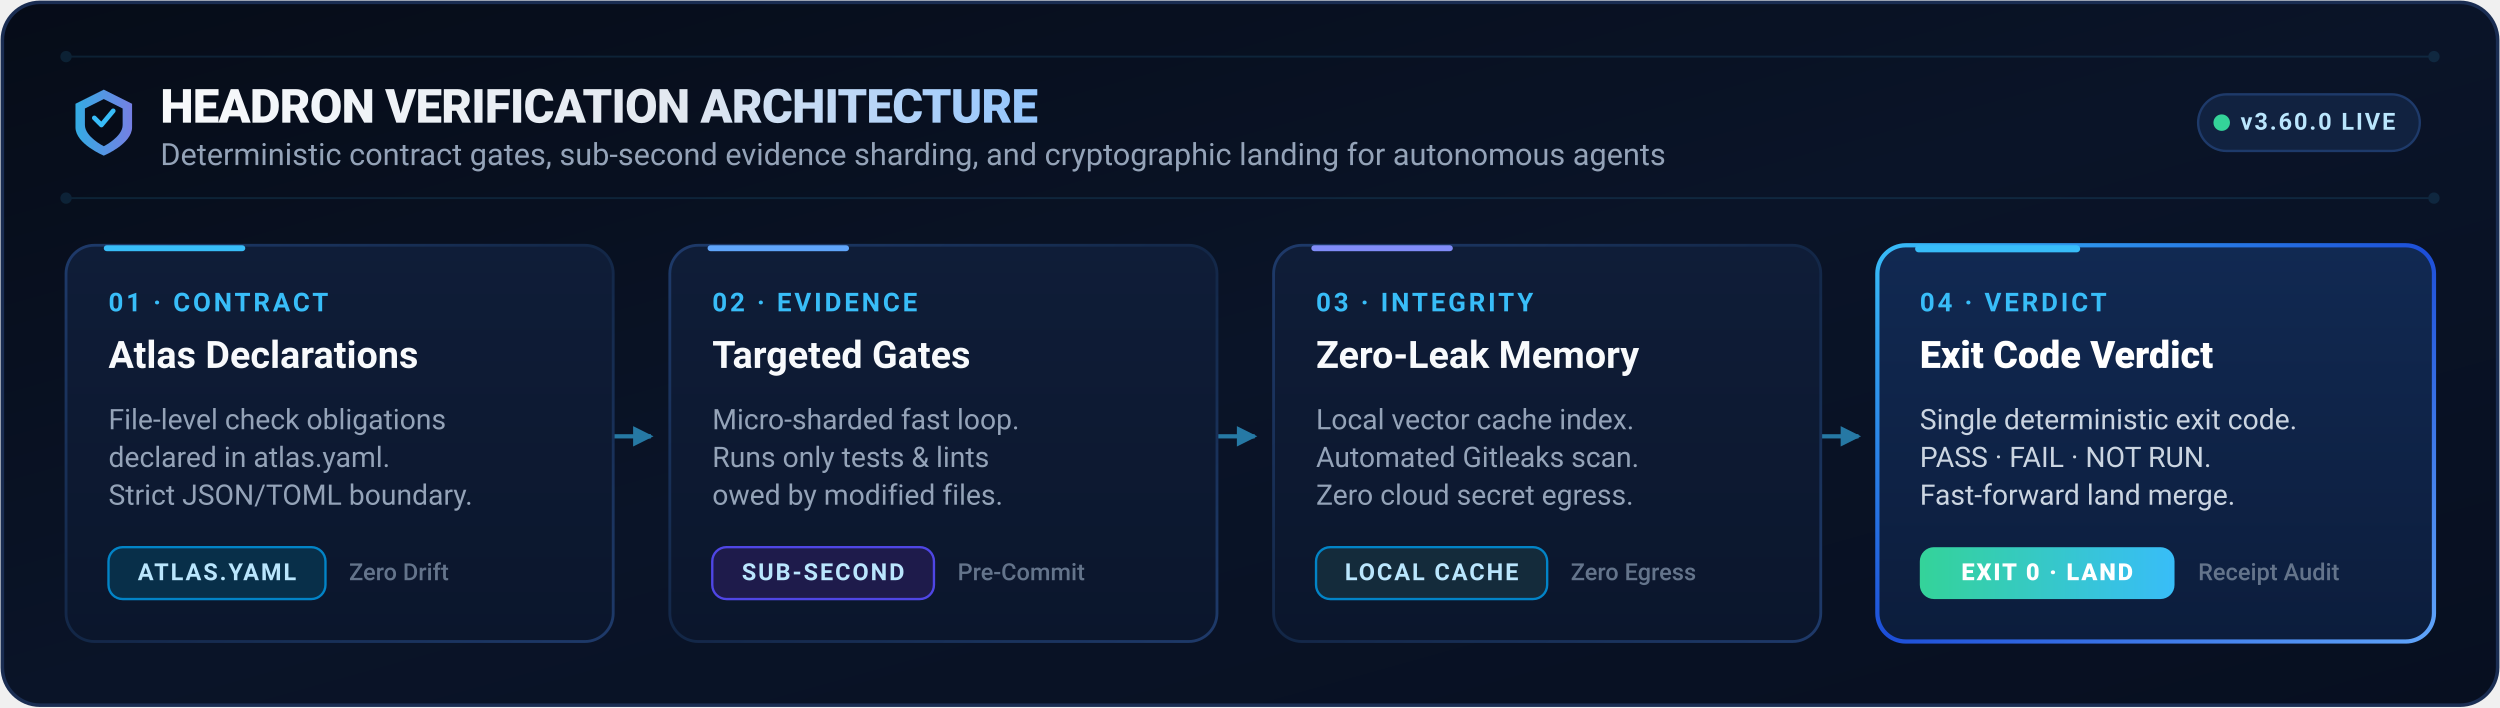
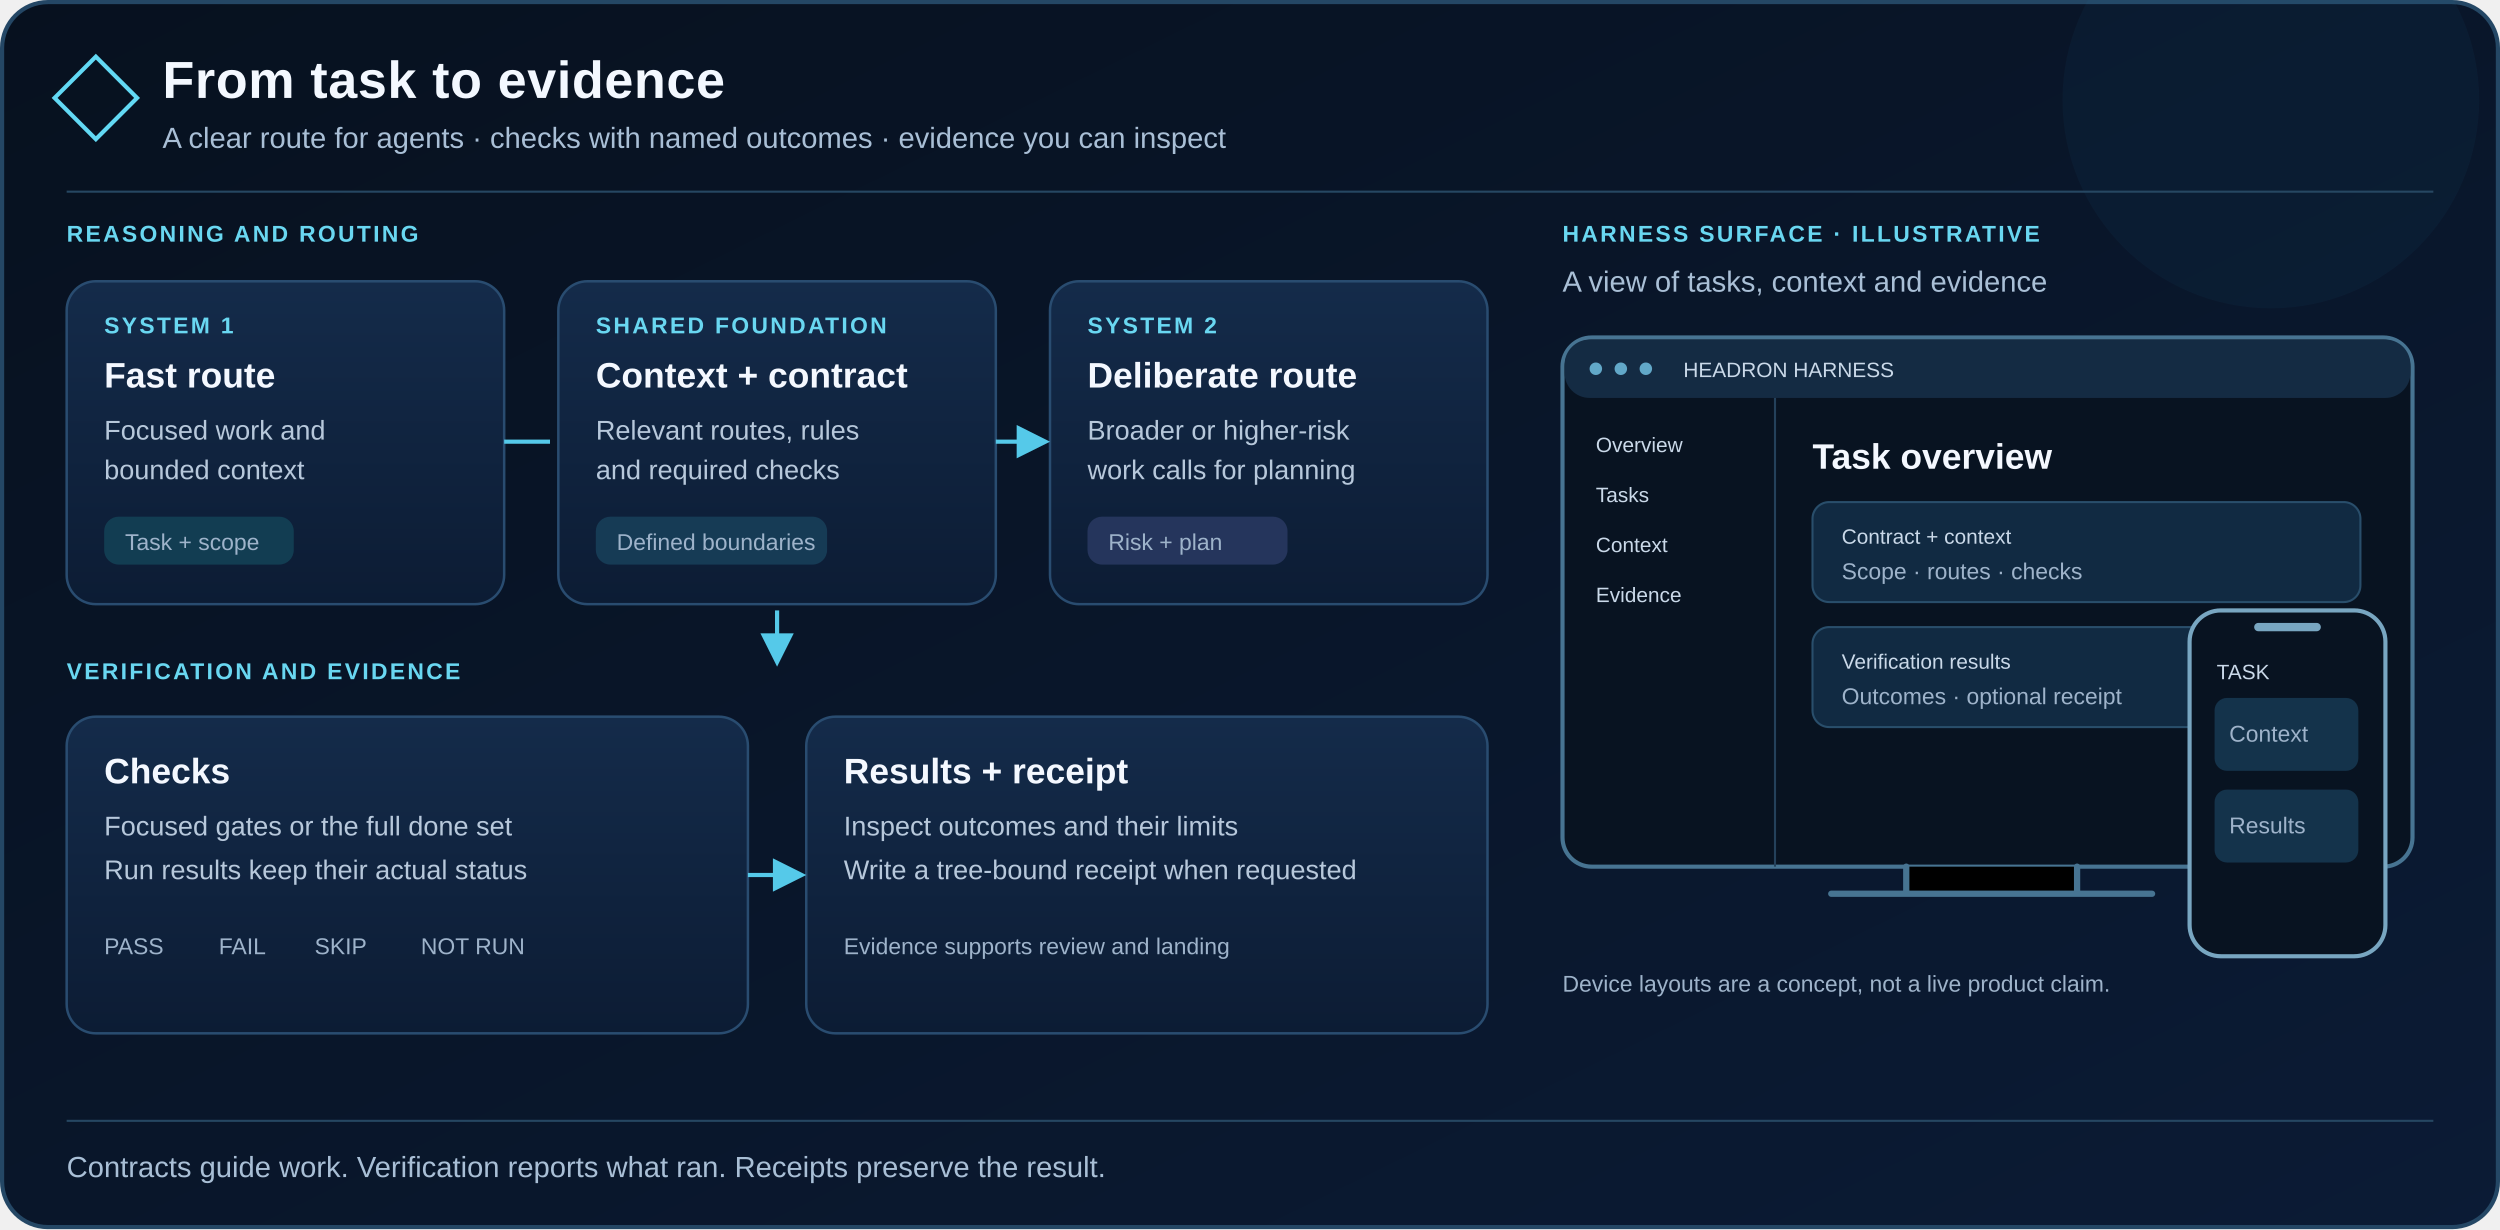
- <svg xmlns="http://www.w3.org/2000/svg" width="1060" height="300" viewBox="0 0 1060 300" fill="none" role="img" aria-labelledby="title desc">
+ <svg xmlns="http://www.w3.org/2000/svg" width="1200" height="590" viewBox="0 0 1200 590" role="img" aria-labelledby="title desc">
  <defs>
-     <linearGradient id="bgGrad" x1="0%" y1="0%" x2="100%" y2="100%">
-       <stop offset="0%" stop-color="#060c18" />
-       <stop offset="50%" stop-color="#0a1428" />
-       <stop offset="100%" stop-color="#070f20" />
+     <linearGradient id="bg" x2="1" y2="1">
+       <stop stop-color="#07111f" />
+       <stop offset="1" stop-color="#0b1b35" />
    </linearGradient>
-     <linearGradient id="cardGrad" x1="0%" y1="0%" x2="0%" y2="100%">
-       <stop offset="0%" stop-color="#0f1d38" />
-       <stop offset="100%" stop-color="#0b162c" />
+     <linearGradient id="card" x2="0" y2="1">
+       <stop stop-color="#142b4a" />
+       <stop offset="1" stop-color="#0c1c34" />
    </linearGradient>
-     <linearGradient id="verdictGrad" x1="0%" y1="0%" x2="0%" y2="100%">
-       <stop offset="0%" stop-color="#112952" />
-       <stop offset="100%" stop-color="#0c1d3c" />
+     <linearGradient id="glow">
+       <stop stop-color="#39d7f0" />
+       <stop offset="1" stop-color="#7796ff" />
    </linearGradient>
-     <linearGradient id="borderGrad" x1="0%" y1="0%" x2="100%" y2="100%">
-       <stop offset="0%" stop-color="#1e3a6a" />
-       <stop offset="50%" stop-color="#132747" />
-       <stop offset="100%" stop-color="#1e3a6a" />
-     </linearGradient>
-     <linearGradient id="verdictBorder" x1="0%" y1="0%" x2="100%" y2="100%">
-       <stop offset="0%" stop-color="#38bdf8" />
-       <stop offset="50%" stop-color="#1d4ed8" />
-       <stop offset="100%" stop-color="#60a5fa" />
-     </linearGradient>
-     <linearGradient id="cyanAccent" x1="0%" y1="0%" x2="100%" y2="0%">
-       <stop offset="0%" stop-color="#38bdf8" />
-       <stop offset="100%" stop-color="#818cf8" />
-     </linearGradient>
-     <linearGradient id="emeraldAccent" x1="0%" y1="0%" x2="100%" y2="0%">
-       <stop offset="0%" stop-color="#34d399" />
-       <stop offset="100%" stop-color="#38bdf8" />
-     </linearGradient>
-     <linearGradient id="headerGrad" x1="0%" y1="0%" x2="100%" y2="0%">
-       <stop offset="0%" stop-color="#f8fafc" />
-       <stop offset="60%" stop-color="#e2e8f0" />
-       <stop offset="100%" stop-color="#93c5fd" />
-     </linearGradient>
-     <filter id="glowCyan" x="-20%" y="-20%" width="140%" height="140%">
-       <feGaussianBlur stdDeviation="4" result="blur" />
-       <feComposite in="SourceGraphic" in2="blur" operator="over" />
-     </filter>
-     <marker id="arrowHead" viewBox="0 0 10 10" refX="7" refY="5" markerWidth="6" markerHeight="6" orient="auto">
-       <path d="M0,1 L8,5 L0,9 z" fill="#38bdf8" />
+     <marker id="arrow" markerWidth="8" markerHeight="8" refX="6" refY="4" orient="auto">
+       <path d="M0 0 8 4 0 8Z" fill="#55c9e9" />
    </marker>
+     <style>
+       text{font-family:-apple-system,BlinkMacSystemFont,'Segoe UI',Arial,sans-serif} .title{fill:#f3f8ff;font-size:25px;font-weight:700;letter-spacing:.3px} .sub{fill:#a9bfd6;font-size:14px} .tag{fill:#69d7f1;font-size:11px;font-weight:700;letter-spacing:1.1px} .heading{fill:#f4f8ff;font-size:17px;font-weight:700} .body{fill:#b7c8db;font-size:13px} .small{fill:#9eb3ca;font-size:11px} .ui{fill:#cad9e9;font-size:10px} .card{fill:url(#card);stroke:#294c70;stroke-width:1.2}
+     </style>
  </defs>
-   <style>
-     .font-sans { font-family: -apple-system, BlinkMacSystemFont, "Segoe UI", Roboto, "Helvetica Neue", Arial, sans-serif; }
-     .header-title { font-size: 20px; font-weight: 800; letter-spacing: -0.3px; fill: url(#headerGrad); }
-     .header-sub { font-size: 13px; font-weight: 400; fill: #94a3b8; }
-     .step-tag { font-size: 11px; font-weight: 700; letter-spacing: 1.2px; fill: #38bdf8; }
-     .node-title { font-size: 16px; font-weight: 700; fill: #f8fafc; }
-     .node-desc { font-size: 12px; font-weight: 400; fill: #94a3b8; line-height: 1.4; }
-     .pill-label { font-size: 10px; font-weight: 700; letter-spacing: 0.8px; fill: #bae6fd; }
-     .verdict-title { font-size: 16px; font-weight: 800; fill: #ffffff; }
-     .verdict-pill-label { font-size: 10px; font-weight: 800; letter-spacing: 0.8px; fill: #ffffff; }
-     .tech-badge { font-size: 10px; font-weight: 500; fill: #64748b; }
-   </style>
-   <rect x="1" y="1" width="1058" height="298" rx="16" fill="url(#bgGrad)" stroke="#1a2d52" stroke-width="1.5" />
-   <g opacity="0.12" stroke="#38bdf8" stroke-width="0.8">
-     <line x1="28" y1="24" x2="1032" y2="24" />
-     <line x1="28" y1="84" x2="1032" y2="84" />
-     <circle cx="28" cy="24" r="2" fill="#38bdf8" />
-     <circle cx="1032" cy="24" r="2" fill="#38bdf8" />
-     <circle cx="28" cy="84" r="2" fill="#38bdf8" />
-     <circle cx="1032" cy="84" r="2" fill="#38bdf8" />
+   <rect x="1" y="1" width="1198" height="588" rx="22" fill="url(#bg)" stroke="#244765" stroke-width="2" />
+   <circle cx="1090" cy="48" r="100" fill="#1f7dab" opacity=".06" />
+   <path d="M32 33h28v28H32z" fill="none" stroke="#62d9f4" stroke-width="2" transform="rotate(45 46 47)" />
+   <text class="title" x="78" y="47">From task to evidence</text>
+   <text class="sub" x="78" y="71">A clear route for agents · checks with named outcomes · evidence you can inspect</text>
+   <path d="M32 92H1168" stroke="#264762" />
+   <g transform="translate(32 116)">
+     <text class="tag" x="0" y="0">REASONING AND ROUTING</text>
+     <rect class="card" x="0" y="19" width="210" height="155" rx="14" />
+     <text class="tag" x="18" y="44">SYSTEM 1</text>
+     <text class="heading" x="18" y="70">Fast route</text>
+     <text class="body" x="18" y="95">Focused work and</text>
+     <text class="body" x="18" y="114">bounded context</text>
+     <rect x="18" y="132" width="91" height="23" rx="7" fill="#123d52" />
+     <text class="small" x="28" y="148">Task + scope</text>
+     <rect class="card" x="236" y="19" width="210" height="155" rx="14" />
+     <text class="tag" x="254" y="44">SHARED FOUNDATION</text>
+     <text class="heading" x="254" y="70">Context + contract</text>
+     <text class="body" x="254" y="95">Relevant routes, rules</text>
+     <text class="body" x="254" y="114">and required checks</text>
+     <rect x="254" y="132" width="111" height="23" rx="7" fill="#163b55" />
+     <text class="small" x="264" y="148">Defined boundaries</text>
+     <rect class="card" x="472" y="19" width="210" height="155" rx="14" />
+     <text class="tag" x="490" y="44">SYSTEM 2</text>
+     <text class="heading" x="490" y="70">Deliberate route</text>
+     <text class="body" x="490" y="95">Broader or higher-risk</text>
+     <text class="body" x="490" y="114">work calls for planning</text>
+     <rect x="490" y="132" width="96" height="23" rx="7" fill="#25355c" />
+     <text class="small" x="500" y="148">Risk + plan</text>
+     <path d="M232 96h-22M446 96h22" stroke="#55c9e9" stroke-width="2" marker-end="url(#arrow)" />
  </g>
-   <g transform="translate(32, 38)">
-     <path d="M0 6 L12 0 L24 6 V16 C24 23 12 28 12 28 C12 28 0 23 0 16 Z" fill="url(#cyanAccent)" opacity="0.9" />
-     <path d="M12 4 L20 8 V15 C20 20 12 24 12 24 C12 24 4 20 4 15 V8 Z" fill="#060c18" />
-     <path d="M8 12 L11 15 L16 9" stroke="#38bdf8" stroke-width="2" stroke-linecap="round" stroke-linejoin="round" />
-     <text class="font-sans header-title" x="36" y="14">HEADRON VERIFICATION ARCHITECTURE</text>
-     <text class="font-sans header-sub" x="36" y="32">Deterministic contract gates, sub-second evidence sharding, and cryptographic landing for autonomous agents</text>
-     <g transform="translate(900, 2)">
-       <rect x="0" y="0" width="94" height="24" rx="12" fill="#112240" stroke="#1e3a6a" stroke-width="1" />
-       <circle cx="10" cy="12" r="3.5" fill="#34d399" />
-       <text class="font-sans pill-label" x="18" y="15" fill="#38bdf8">v3.60.0 LIVE</text>
-     </g>
+   <g transform="translate(32 326)">
+     <text class="tag" x="0" y="0">VERIFICATION AND EVIDENCE</text>
+     <rect class="card" x="0" y="18" width="327" height="152" rx="14" />
+     <text class="heading" x="18" y="50">Checks</text>
+     <text class="body" x="18" y="75">Focused gates or the full done set</text>
+     <text class="body" x="18" y="96">Run results keep their actual status</text>
+     <text class="small" x="18" y="132" fill="#7edebc">PASS</text>
+     <text class="small" x="73" y="132">FAIL</text>
+     <text class="small" x="119" y="132">SKIP</text>
+     <text class="small" x="170" y="132">NOT RUN</text>
+     <rect class="card" x="355" y="18" width="327" height="152" rx="14" />
+     <text class="heading" x="373" y="50">Results + receipt</text>
+     <text class="body" x="373" y="75">Inspect outcomes and their limits</text>
+     <text class="body" x="373" y="96">Write a tree-bound receipt when requested</text>
+     <text class="small" x="373" y="132">Evidence supports review and landing</text>
+     <path d="M327 94h24" stroke="#55c9e9" stroke-width="2" marker-end="url(#arrow)" />
  </g>
-   <g stroke="#38bdf8" stroke-width="1.8" opacity="0.6">
-     <path d="M260 185 L276 185" marker-end="url(#arrowHead)" />
-     <path d="M516 185 L532 185" marker-end="url(#arrowHead)" />
-     <path d="M772 185 L788 185" marker-end="url(#arrowHead)" />
+   <path d="M373 293v23" stroke="#55c9e9" stroke-width="2" marker-end="url(#arrow)" />
+   <g transform="translate(750 116)">
+     <text class="tag" x="0" y="0">HARNESS SURFACE · ILLUSTRATIVE</text>
+     <text class="sub" x="0" y="24">A view of tasks, context and evidence</text>
+     <rect x="0" y="46" width="408" height="254" rx="14" fill="#081321" stroke="#477492" stroke-width="2" />
+     <rect x="1" y="47" width="406" height="28" rx="12" fill="#142b43" />
+     <circle cx="16" cy="61" r="3" fill="#62a8c8" />
+     <circle cx="28" cy="61" r="3" fill="#62a8c8" />
+     <circle cx="40" cy="61" r="3" fill="#62a8c8" />
+     <text class="ui" x="58" y="65">HEADRON HARNESS</text>
+     <path d="M102 75v225" stroke="#24415b" />
+     <text class="ui" x="16" y="101">Overview</text>
+     <text class="ui" x="16" y="125">Tasks</text>
+     <text class="ui" x="16" y="149">Context</text>
+     <text class="ui" x="16" y="173">Evidence</text>
+     <text class="heading" x="120" y="109">Task overview</text>
+     <rect x="120" y="125" width="263" height="48" rx="8" fill="#112a42" stroke="#294e6b" />
+     <text class="ui" x="134" y="145">Contract + context</text>
+     <text class="small" x="134" y="162">Scope · routes · checks</text>
+     <rect x="120" y="185" width="263" height="48" rx="8" fill="#112a42" stroke="#294e6b" />
+     <text class="ui" x="134" y="205">Verification results</text>
+     <text class="small" x="134" y="222">Outcomes · optional receipt</text>
+     <path d="M165 300v13h82v-13M129 313h154" stroke="#477492" stroke-width="3" stroke-linecap="round" />
+     <rect x="301" y="177" width="94" height="166" rx="15" fill="#081321" stroke="#78a6c1" stroke-width="2" />
+     <rect x="332" y="183" width="32" height="4" rx="2" fill="#78a6c1" />
+     <text class="ui" x="314" y="210">TASK</text>
+     <rect x="313" y="219" width="69" height="35" rx="6" fill="#14334b" />
+     <text class="small" x="320" y="240">Context</text>
+     <rect x="313" y="263" width="69" height="35" rx="6" fill="#14334b" />
+     <text class="small" x="320" y="284">Results</text>
+     <text class="small" x="0" y="360">Device layouts are a concept, not a live product claim.</text>
  </g>
-   <g transform="translate(28, 104)">
-     <rect width="232" height="168" rx="12" fill="url(#cardGrad)" stroke="url(#borderGrad)" stroke-width="1.2" />
-     <rect x="16" y="0" width="60" height="2.5" rx="1.25" fill="#38bdf8" />
-     <text class="font-sans step-tag" x="18" y="28">01 · CONTRACT</text>
-     <text class="font-sans node-title" x="18" y="52">Atlas Declarations</text>
-     <text class="font-sans node-desc" x="18" y="78">
-       <tspan x="18" dy="0">File-level check obligations</tspan>
-       <tspan x="18" dy="16">declared in atlas.yaml.</tspan>
-       <tspan x="18" dy="16">Strict JSON/TOML boundary.</tspan>
-     </text>
-     <rect x="18" y="128" width="92" height="22" rx="6" fill="#082f49" stroke="#0284c7" stroke-width="1" />
-     <text class="font-sans pill-label" x="64" y="142" text-anchor="middle">ATLAS.YAML</text>
-     <text class="font-sans tech-badge" x="120" y="142">Zero Drift</text>
-   </g>
-   <g transform="translate(284, 104)">
-     <rect width="232" height="168" rx="12" fill="url(#cardGrad)" stroke="url(#borderGrad)" stroke-width="1.2" />
-     <rect x="16" y="0" width="60" height="2.5" rx="1.25" fill="#60a5fa" />
-     <text class="font-sans step-tag" x="18" y="28">02 · EVIDENCE</text>
-     <text class="font-sans node-title" x="18" y="52">Targeted Gates</text>
-     <text class="font-sans node-desc" x="18" y="78">
-       <tspan x="18" dy="0">Micro-sharded fast loop.</tspan>
-       <tspan x="18" dy="16">Runs only tests &amp; lints</tspan>
-       <tspan x="18" dy="16">owed by modified files.</tspan>
-     </text>
-     <rect x="18" y="128" width="94" height="22" rx="6" fill="#1e1b4b" stroke="#4f46e5" stroke-width="1" />
-     <text class="font-sans pill-label" x="65" y="142" text-anchor="middle">SUB-SECOND</text>
-     <text class="font-sans tech-badge" x="122" y="142">Pre-Commit</text>
-   </g>
-   <g transform="translate(540, 104)">
-     <rect width="232" height="168" rx="12" fill="url(#cardGrad)" stroke="url(#borderGrad)" stroke-width="1.2" />
-     <rect x="16" y="0" width="60" height="2.5" rx="1.25" fill="#818cf8" />
-     <text class="font-sans step-tag" x="18" y="28">03 · INTEGRITY</text>
-     <text class="font-sans node-title" x="18" y="52">Zero-Leak Memory</text>
-     <text class="font-sans node-desc" x="18" y="78">
-       <tspan x="18" dy="0">Local vector cache index.</tspan>
-       <tspan x="18" dy="16">Automated Gitleaks scan.</tspan>
-       <tspan x="18" dy="16">Zero cloud secret egress.</tspan>
-     </text>
-     <rect x="18" y="128" width="98" height="22" rx="6" fill="#142b3b" stroke="#0284c7" stroke-width="1" />
-     <text class="font-sans pill-label" x="67" y="142" text-anchor="middle">LOCAL CACHE</text>
-     <text class="font-sans tech-badge" x="126" y="142">Zero Egress</text>
-   </g>
-   <g transform="translate(796, 104)">
-     <rect width="236" height="168" rx="12" fill="url(#verdictGrad)" stroke="url(#verdictBorder)" stroke-width="1.8" />
-     <rect x="16" y="0" width="70" height="3" rx="1.5" fill="#38bdf8" />
-     <text class="font-sans step-tag" x="18" y="28" fill="#34d399">04 · VERDICT</text>
-     <text class="font-sans verdict-title" x="18" y="52">Exit Code Verdict</text>
-     <text class="font-sans node-desc" x="18" y="78">
-       <tspan x="18" dy="0" fill="#cbd5e1">Single deterministic exit code.</tspan>
-       <tspan x="18" dy="16" fill="#cbd5e1">PASS · FAIL · NOT RUN.</tspan>
-       <tspan x="18" dy="16" fill="#cbd5e1">Fast-forward land merge.</tspan>
-     </text>
-     <rect x="18" y="128" width="108" height="22" rx="6" fill="url(#emeraldAccent)" />
-     <text class="font-sans verdict-pill-label" x="72" y="142" text-anchor="middle" fill="#041527">EXIT 0 · LAND</text>
-     <text class="font-sans tech-badge" x="136" y="142" fill="#38bdf8">Receipt Audit</text>
-   </g>
+   <path d="M32 538H1168" stroke="#264762" />
+   <text class="sub" x="32" y="565">Contracts guide work. Verification reports what ran. Receipts preserve the result.</text>
</svg>
